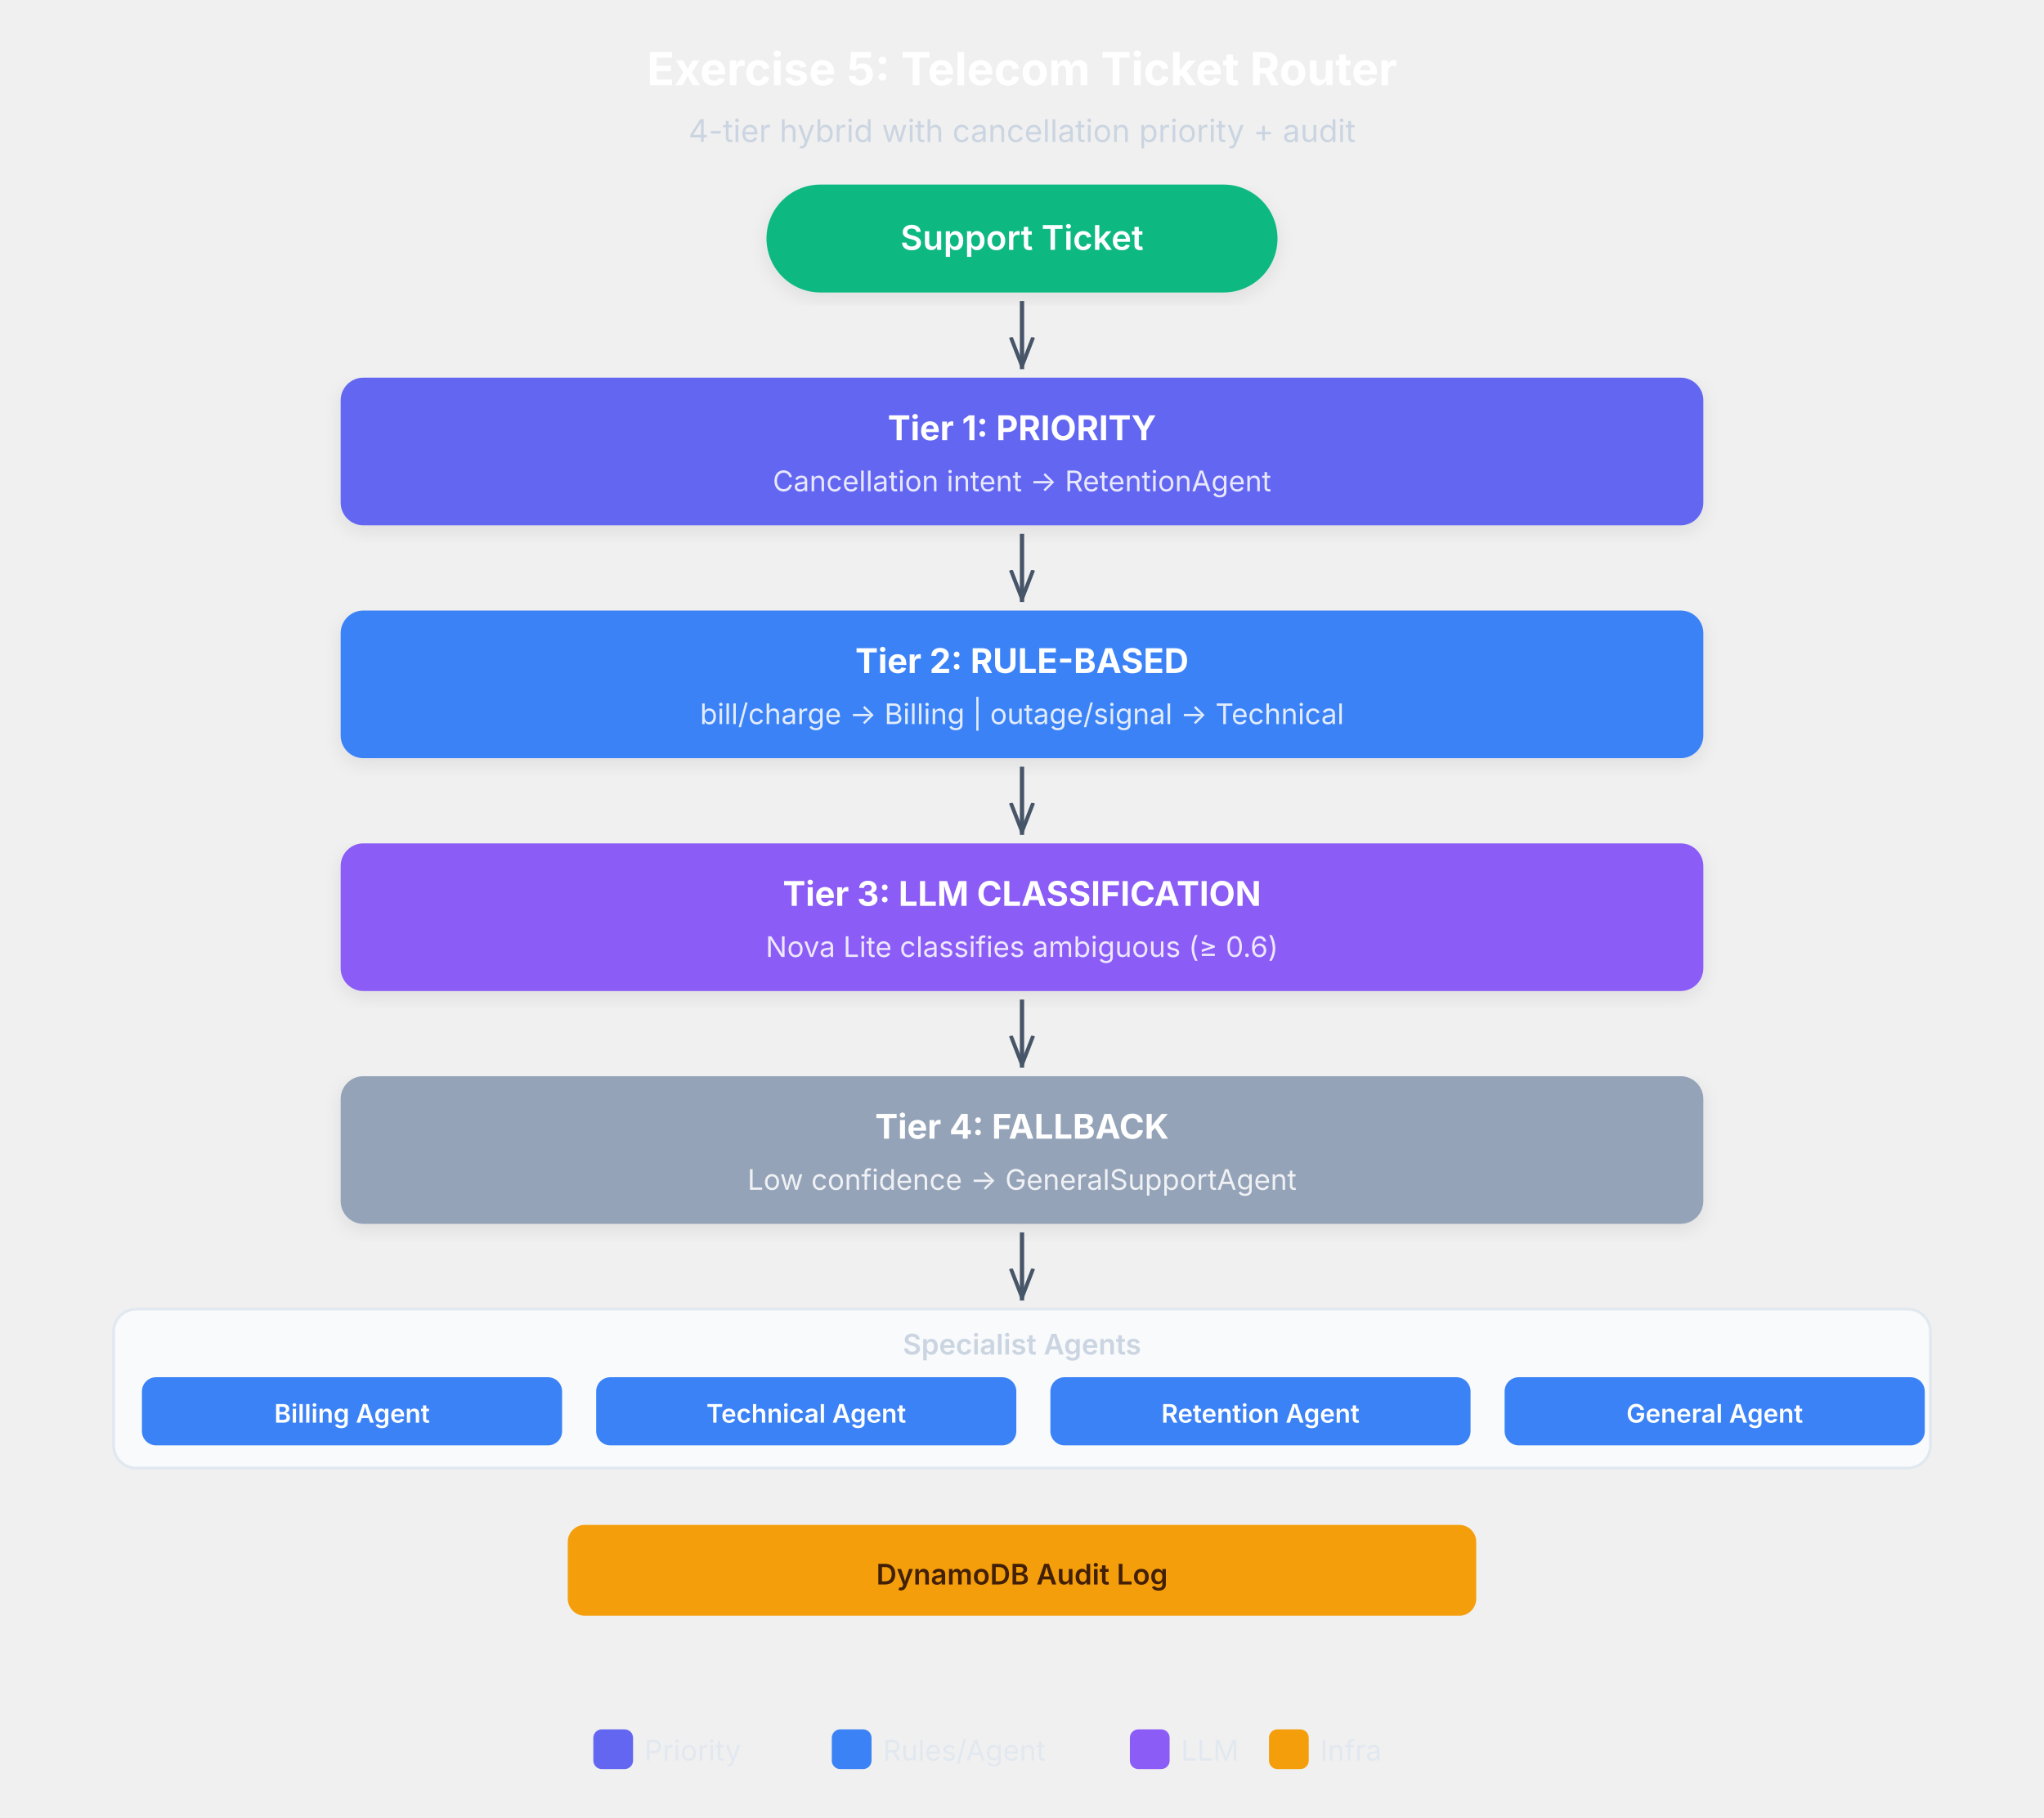
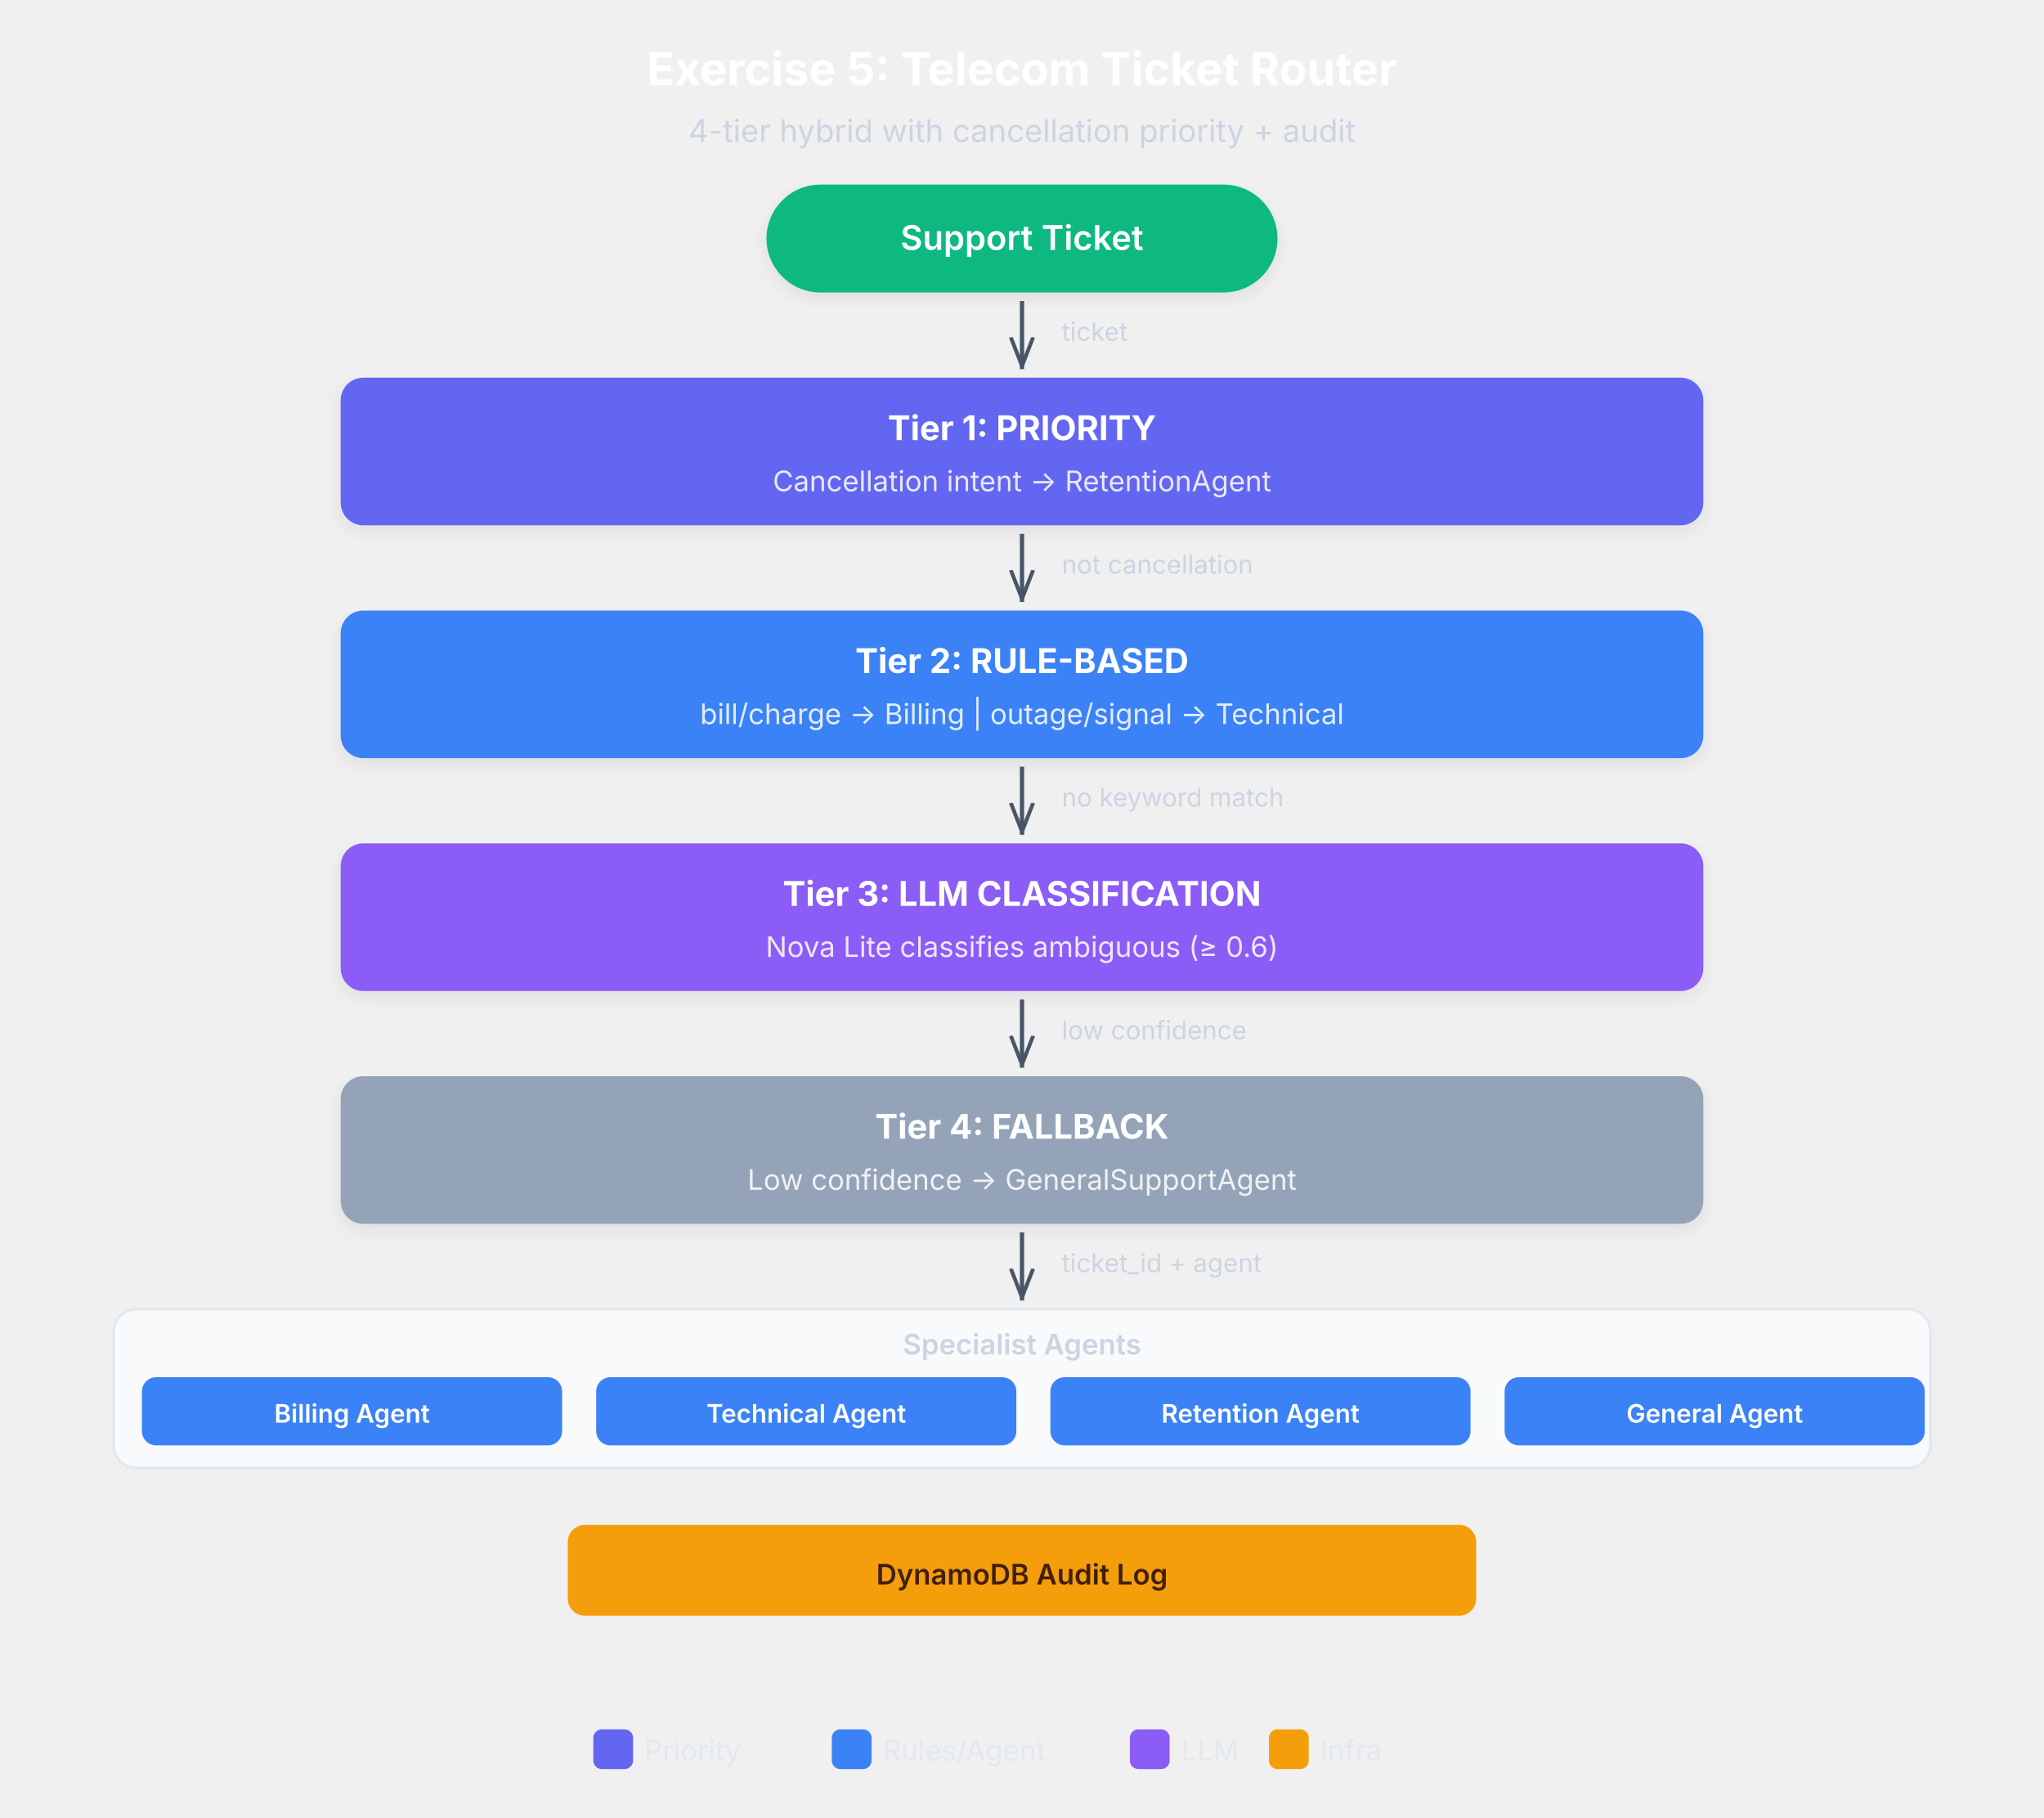
<svg xmlns="http://www.w3.org/2000/svg" viewBox="0 0 720 640" font-family="system-ui, -apple-system, &quot;Segoe UI&quot;, sans-serif">
  <defs>
    <filter id="sh" x="-4%" y="-4%" width="108%" height="116%">
      <feDropShadow dx="0" dy="2" stdDeviation="3" flood-opacity="0.08" />
    </filter>
    <marker id="a" viewBox="0 0 10 8" refX="10" refY="4" markerWidth="8" markerHeight="6" orient="auto">
      <path d="M0,0.5 L9,4 L0,7.5" fill="none" stroke="#475569" stroke-width="1.2" stroke-linejoin="round" />
    </marker>
    <marker id="ah" viewBox="0 0 10 8" refX="10" refY="4" markerWidth="8" markerHeight="6" orient="auto">
      <path d="M0,0.5 L9,4 L0,7.5" fill="none" stroke="#475569" stroke-width="1.2" stroke-linejoin="round" />
    </marker>
  </defs>
  <text x="360" y="30" text-anchor="middle" font-size="16" font-weight="700" fill="#ffffff">Exercise 5: Telecom Ticket Router</text>
  <text x="360" y="50" text-anchor="middle" font-size="11" fill="#cbd5e1">4-tier hybrid with cancellation priority + audit</text>
  <rect x="270" y="65" width="180" height="38" rx="19" fill="#10b981" filter="url(#sh)" />
  <text x="360" y="88" text-anchor="middle" font-size="12" font-weight="600" fill="white">Support Ticket</text>
  <rect x="120" y="133" width="480" height="52" rx="8" fill="#6366f1" filter="url(#sh)" />
  <text x="360" y="155" text-anchor="middle" font-size="12" font-weight="700" fill="white">Tier 1: PRIORITY</text>
  <text x="360" y="173" text-anchor="middle" font-size="10" fill="rgba(255,255,255,0.85)">Cancellation intent → RetentionAgent</text>
  <rect x="120" y="215" width="480" height="52" rx="8" fill="#3b82f6" filter="url(#sh)" />
  <text x="360" y="237" text-anchor="middle" font-size="12" font-weight="700" fill="white">Tier 2: RULE-BASED</text>
  <text x="360" y="255" text-anchor="middle" font-size="10" fill="rgba(255,255,255,0.85)">bill/charge → Billing | outage/signal → Technical</text>
  <rect x="120" y="297" width="480" height="52" rx="8" fill="#8b5cf6" filter="url(#sh)" />
  <text x="360" y="319" text-anchor="middle" font-size="12" font-weight="700" fill="white">Tier 3: LLM CLASSIFICATION</text>
  <text x="360" y="337" text-anchor="middle" font-size="10" fill="rgba(255,255,255,0.85)">Nova Lite classifies ambiguous (≥ 0.6)</text>
  <rect x="120" y="379" width="480" height="52" rx="8" fill="#94a3b8" filter="url(#sh)" />
  <text x="360" y="401" text-anchor="middle" font-size="12" font-weight="700" fill="white">Tier 4: FALLBACK</text>
  <text x="360" y="419" text-anchor="middle" font-size="10" fill="rgba(255,255,255,0.85)">Low confidence → GeneralSupportAgent</text>
  <rect x="40" y="461" width="640" height="56" rx="8" fill="#f8fafc" stroke="#e2e8f0" stroke-width="1" />
  <text x="360" y="477" text-anchor="middle" font-size="10" font-weight="600" fill="#cbd5e1">Specialist Agents</text>
  <rect x="50" y="485" width="148" height="24" rx="5" fill="#3b82f6" />
  <text x="124" y="501" text-anchor="middle" font-size="9" font-weight="600" fill="white">Billing Agent</text>
  <rect x="210" y="485" width="148" height="24" rx="5" fill="#3b82f6" />
  <text x="284" y="501" text-anchor="middle" font-size="9" font-weight="600" fill="white">Technical Agent</text>
  <rect x="370" y="485" width="148" height="24" rx="5" fill="#3b82f6" />
  <text x="444" y="501" text-anchor="middle" font-size="9" font-weight="600" fill="white">Retention Agent</text>
  <rect x="530" y="485" width="148" height="24" rx="5" fill="#3b82f6" />
  <text x="604" y="501" text-anchor="middle" font-size="9" font-weight="600" fill="white">General Agent</text>
  <rect x="200" y="537" width="320" height="32" rx="6" fill="#f59e0b" />
  <text x="360" y="558" text-anchor="middle" font-size="10" font-weight="600" fill="#422006">DynamoDB Audit Log</text>
  <rect x="209" y="609" width="14" height="14" rx="3" fill="#6366f1" />
  <text x="227" y="620" font-size="10" fill="#e2e8f0">Priority</text>
  <rect x="293" y="609" width="14" height="14" rx="3" fill="#3b82f6" />
  <text x="311" y="620" font-size="10" fill="#e2e8f0">Rules/Agent</text>
  <rect x="398" y="609" width="14" height="14" rx="3" fill="#8b5cf6" />
  <text x="416" y="620" font-size="10" fill="#e2e8f0">LLM</text>
  <rect x="447" y="609" width="14" height="14" rx="3" fill="#f59e0b" />
  <text x="465" y="620" font-size="10" fill="#e2e8f0">Infra</text>
  <g id="arrows">
    <line x1="360" y1="106" x2="360" y2="130" stroke="#475569" stroke-width="1.5" marker-end="url(#a)" />
+     <text x="374" y="120" font-size="9" fill="#cbd5e1">ticket</text>
    <line x1="360" y1="188" x2="360" y2="212" stroke="#475569" stroke-width="1.5" marker-end="url(#a)" />
+     <text x="374" y="202" font-size="9" fill="#cbd5e1">not cancellation</text>
    <line x1="360" y1="270" x2="360" y2="294" stroke="#475569" stroke-width="1.5" marker-end="url(#a)" />
+     <text x="374" y="284" font-size="9" fill="#cbd5e1">no keyword match</text>
    <line x1="360" y1="352" x2="360" y2="376" stroke="#475569" stroke-width="1.5" marker-end="url(#a)" />
+     <text x="374" y="366" font-size="9" fill="#cbd5e1">low confidence</text>
    <line x1="360" y1="434" x2="360" y2="458" stroke="#475569" stroke-width="1.5" marker-end="url(#a)" />
+     <text x="374" y="448" font-size="9" fill="#cbd5e1">ticket_id + agent</text>
  </g>
</svg>
